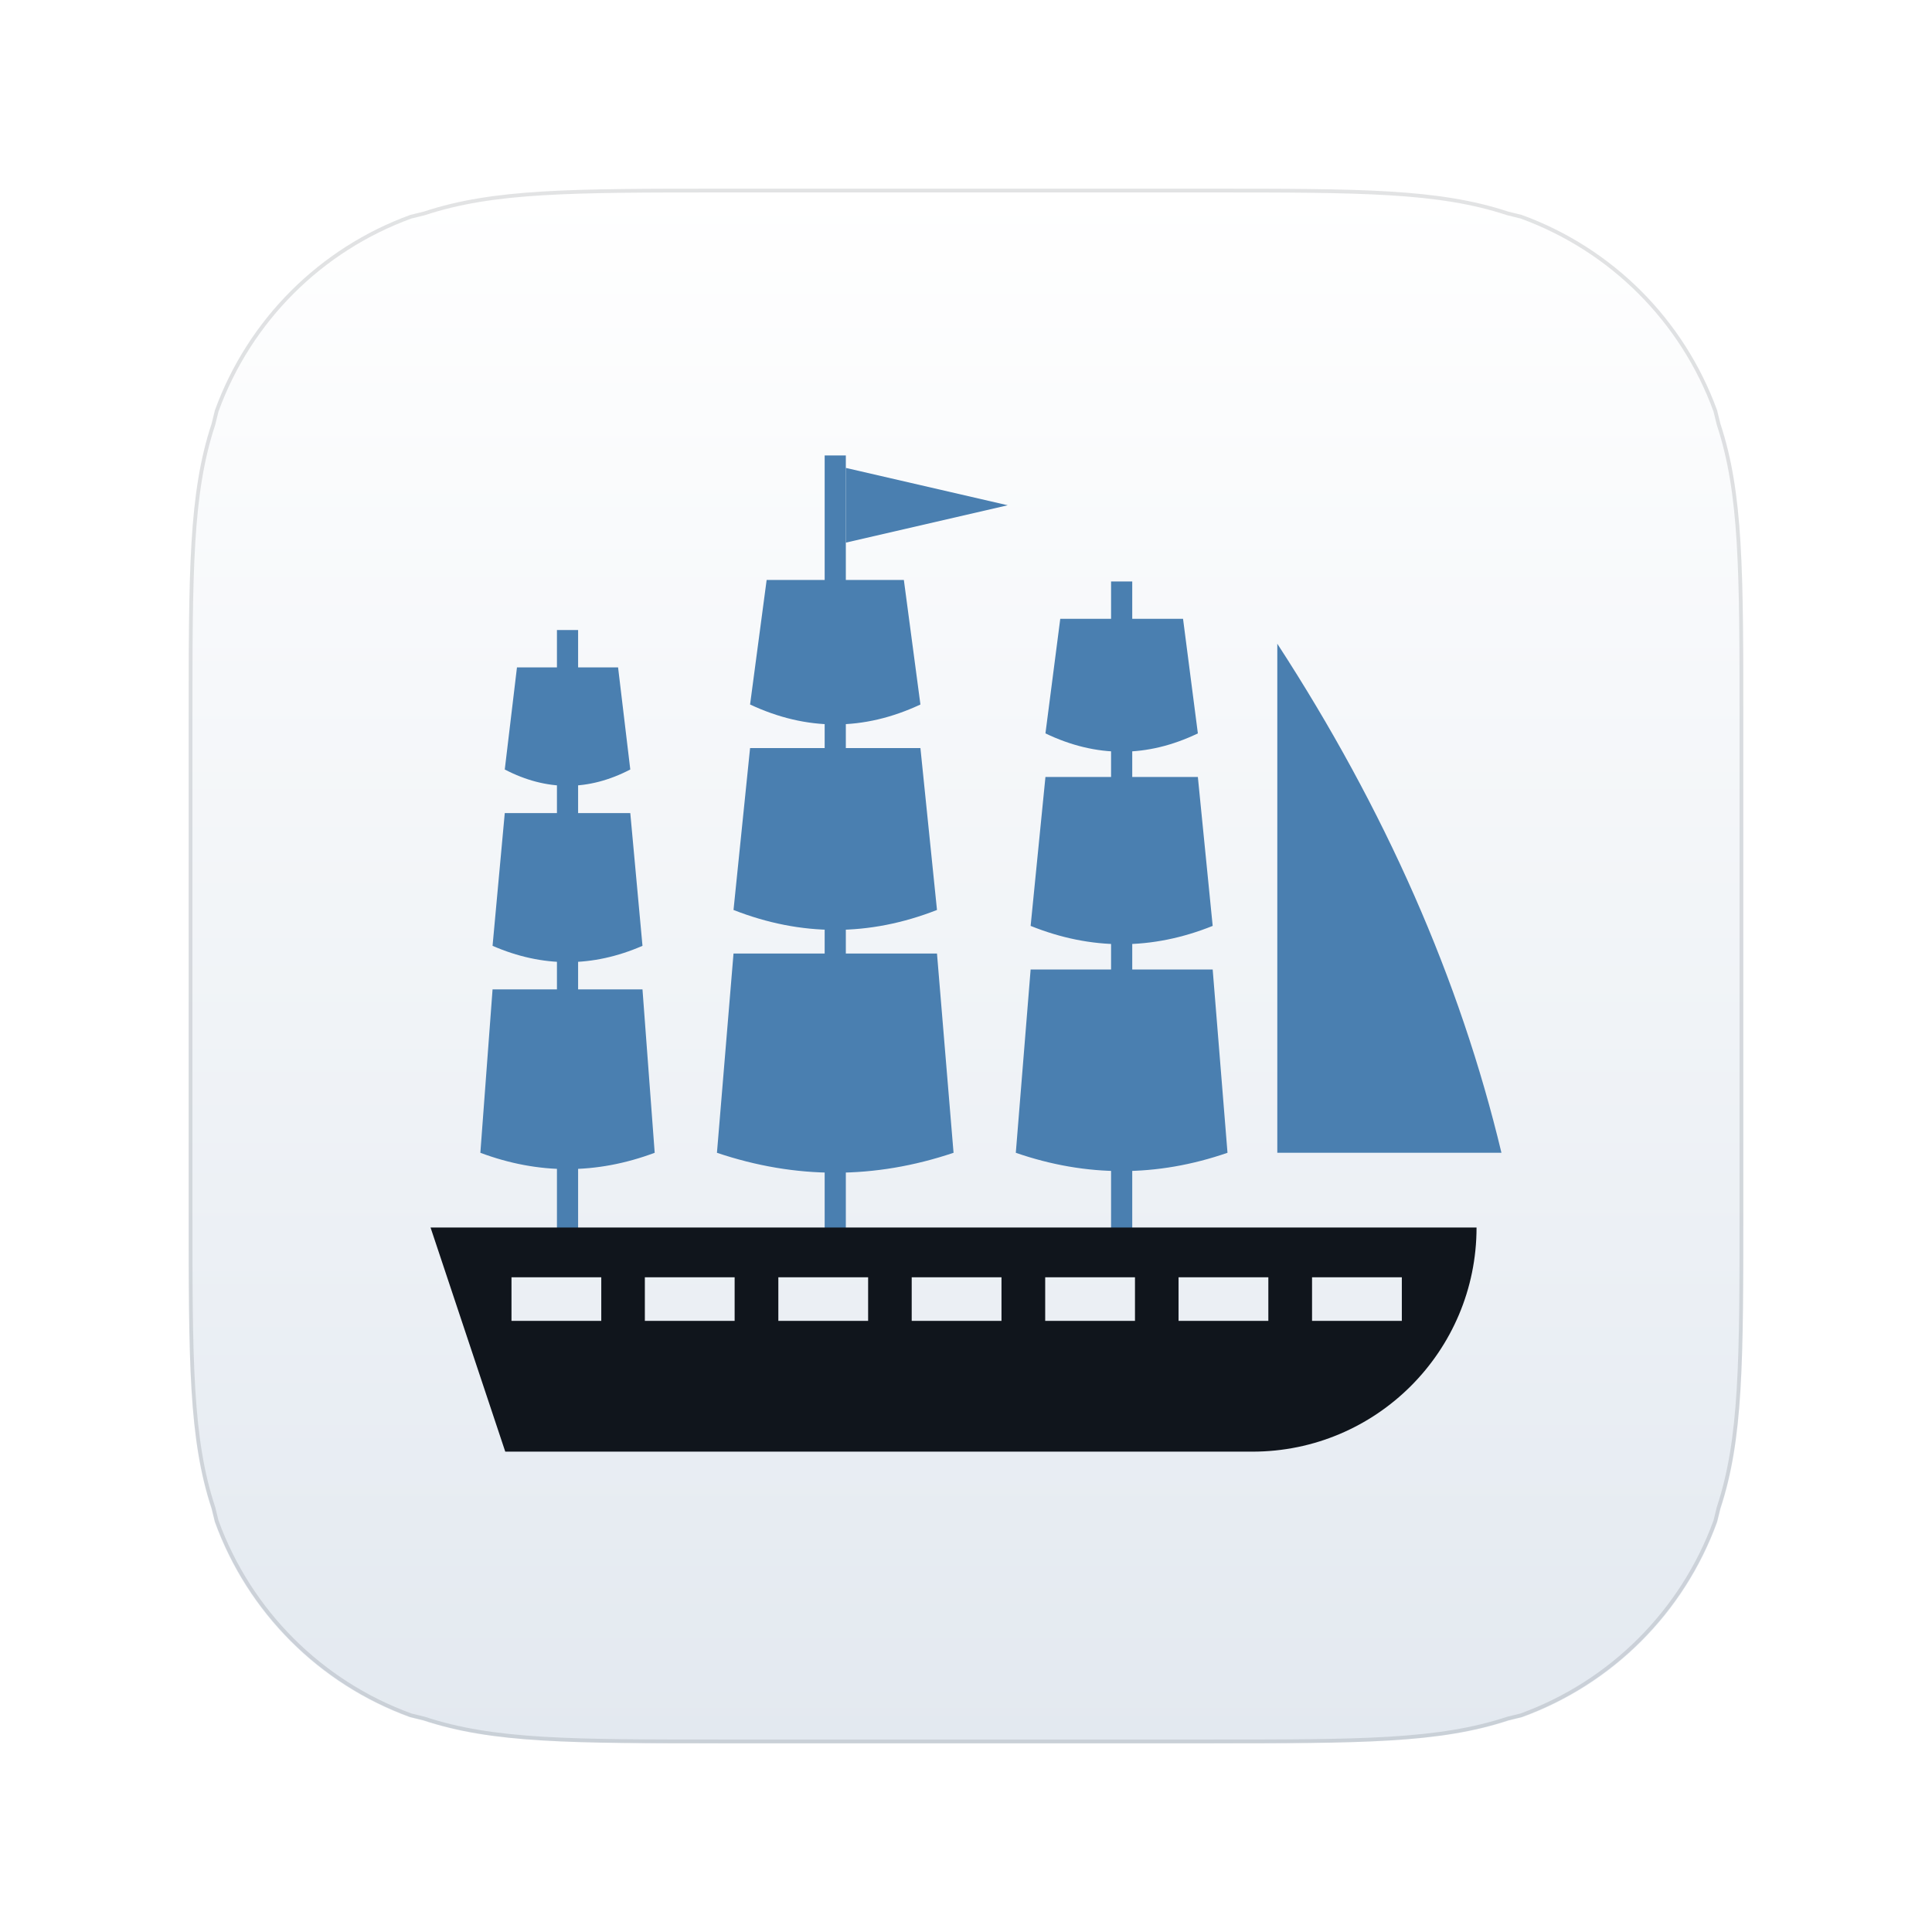
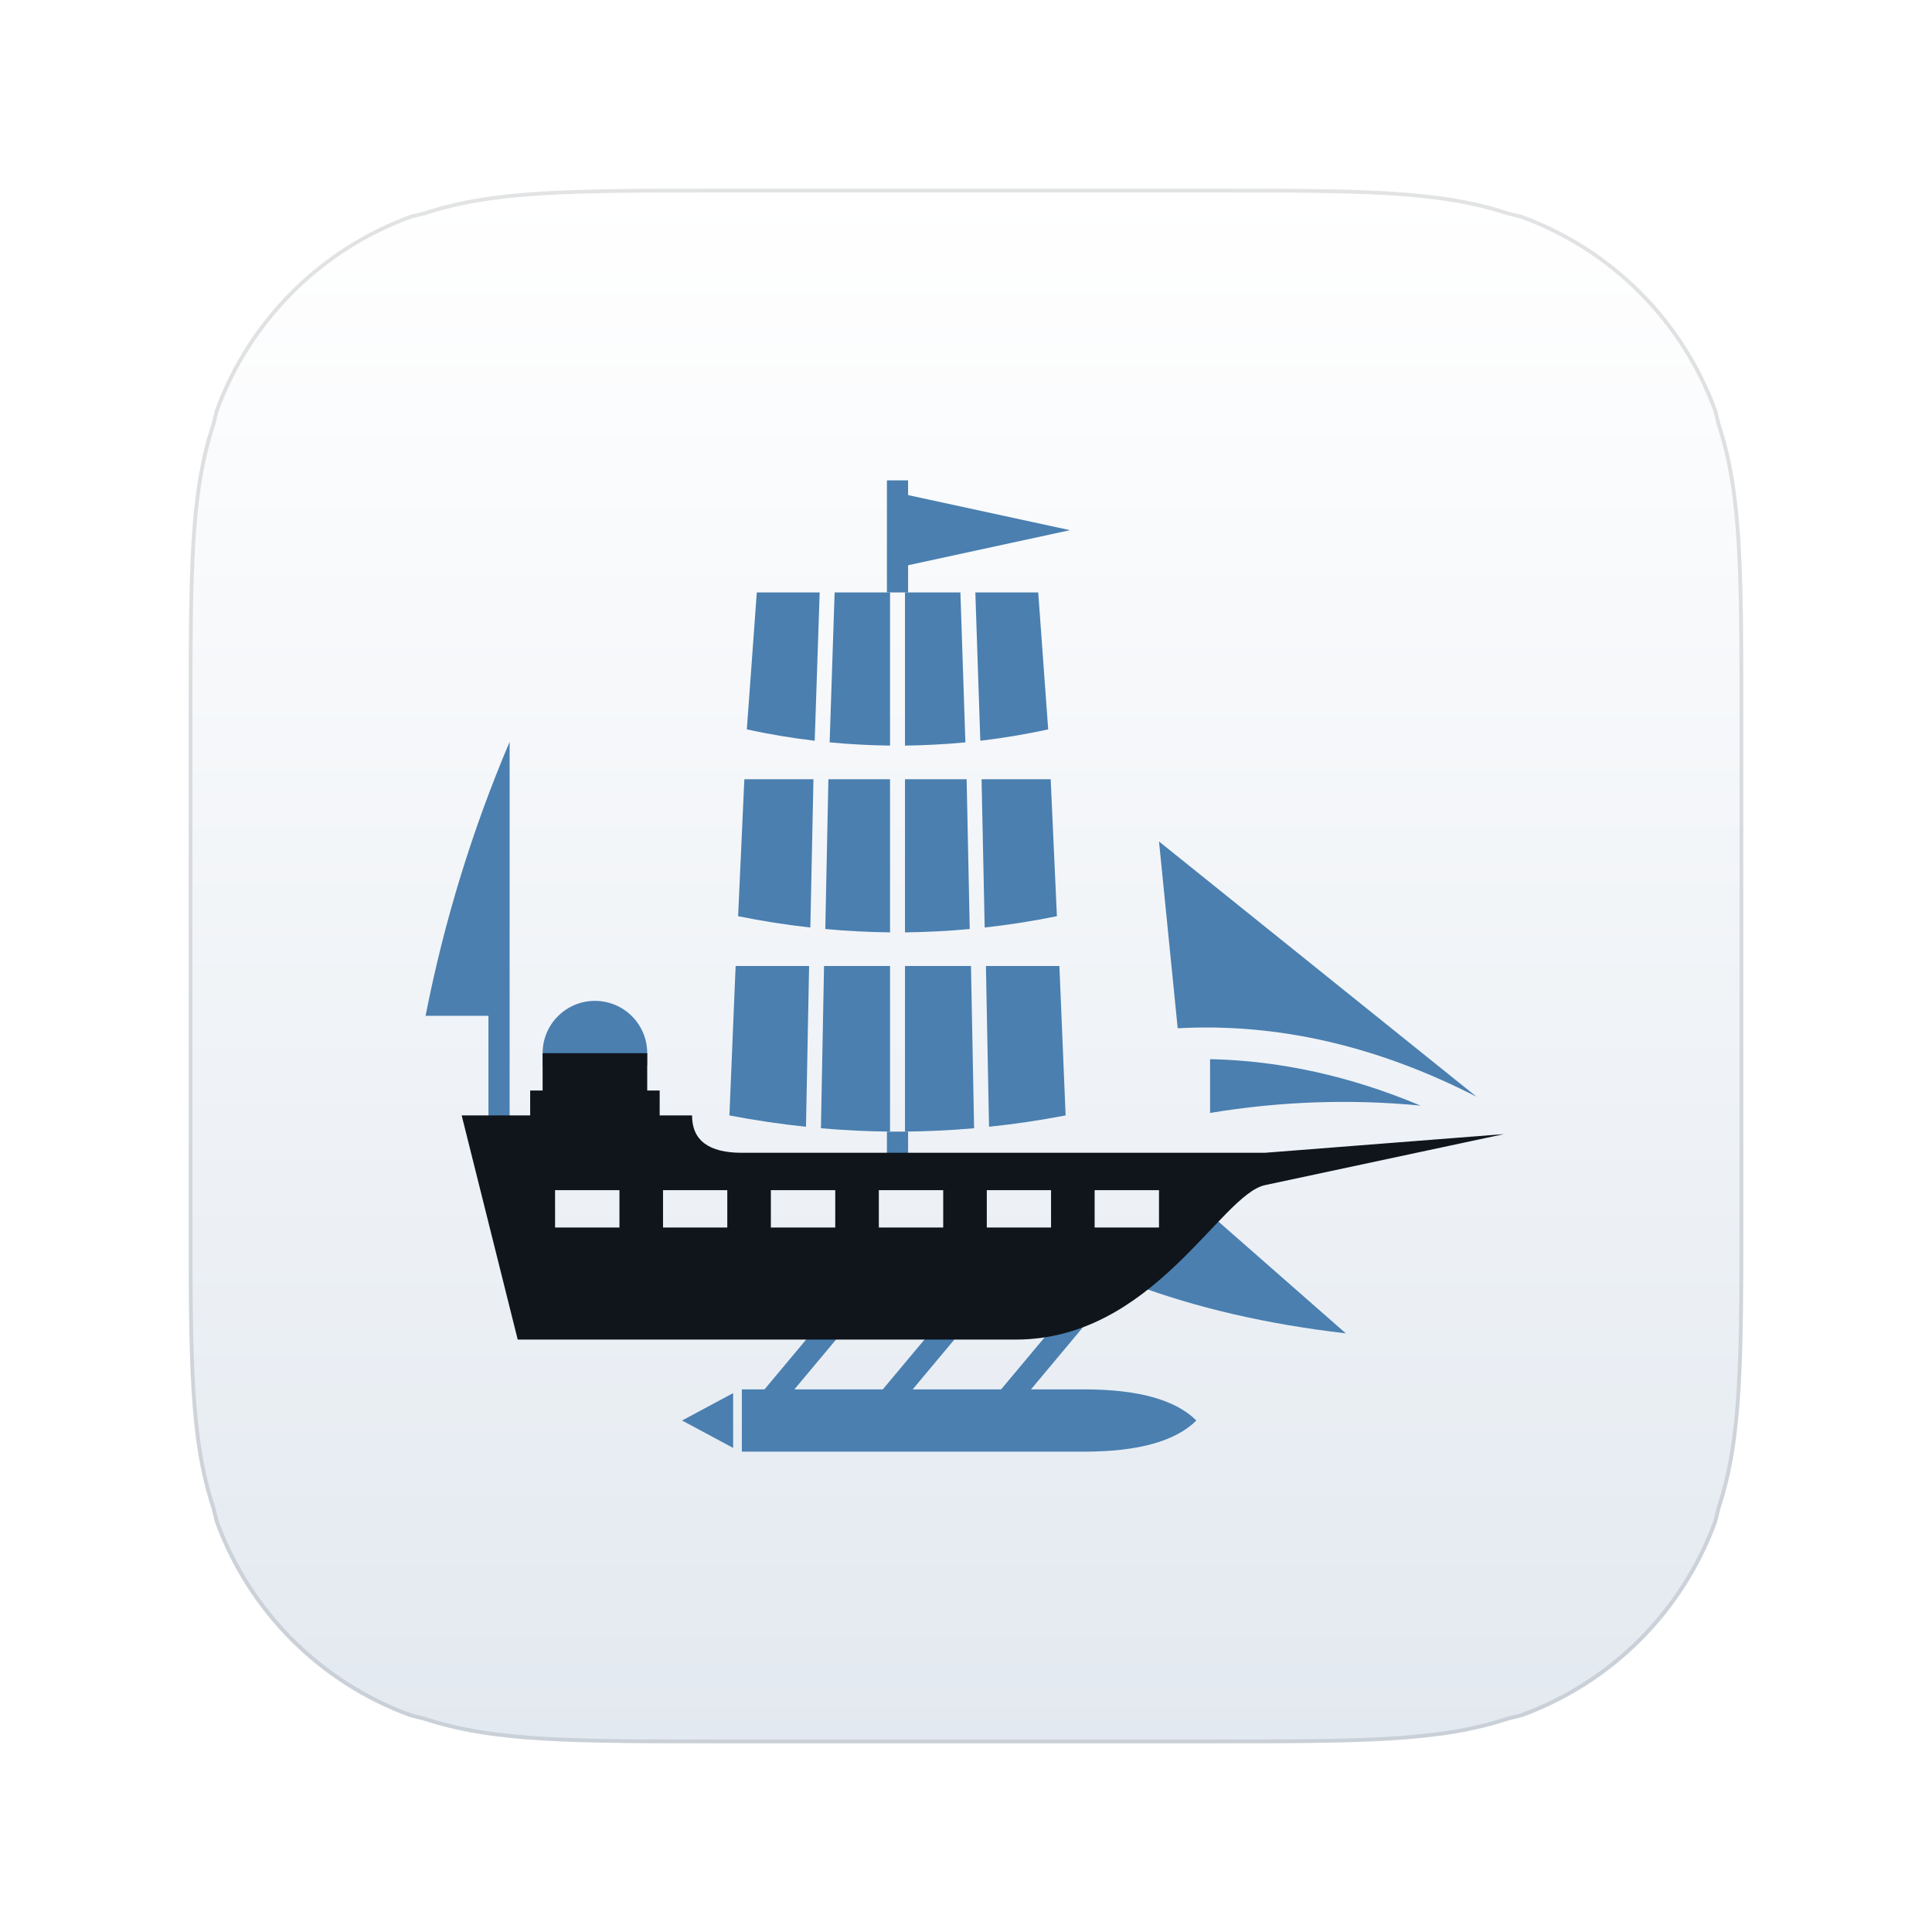
<svg xmlns="http://www.w3.org/2000/svg" viewBox="0 0 1024 1024" role="img">
  <defs>
    <linearGradient id="plate" x1="0" y1="100" x2="0" y2="924" gradientUnits="userSpaceOnUse">
      <stop offset="0" stop-color="#FFFFFF" />
      <stop offset="1" stop-color="#E3E9F0" />
    </linearGradient>
  </defs>
  <path fill="url(#plate)" d="M383.41 100H640.59C722.19 100 763 100 799.79 112.14L806.92 113.89C854.88 131.34 892.66 169.12 910.11 217.08L911.86 224.21C924 261 924 301.81 924 383.41V640.59C924 722.19 924 763 911.86 799.79L910.11 806.92C892.66 854.88 854.88 892.66 806.92 910.11L799.79 911.86C763 924 722.19 924 640.59 924H383.41C301.81 924 261 924 224.21 911.86L217.08 910.11C169.12 892.66 131.34 854.88 113.89 806.92L112.14 799.79C100 763 100 722.19 100 640.59V383.41C100 301.81 100 261 112.14 224.21L113.89 217.08C131.34 169.12 169.12 131.34 217.08 113.89L224.21 112.14C261 100 301.81 100 383.41 100Z" />
  <path fill="none" stroke="#10151C" stroke-opacity="0.12" stroke-width="2" transform="translate(1.24 1.24) scale(0.99757)" d="M383.41 100H640.59C722.19 100 763 100 799.79 112.14L806.92 113.89C854.88 131.34 892.66 169.12 910.11 217.08L911.86 224.21C924 261 924 301.81 924 383.41V640.59C924 722.19 924 763 911.86 799.79L910.11 806.92C892.66 854.88 854.88 892.66 806.92 910.11L799.79 911.86C763 924 722.19 924 640.59 924H383.41C301.81 924 261 924 224.21 911.86L217.08 910.11C169.12 892.66 131.34 854.88 113.89 806.92L112.14 799.79C100 763 100 722.19 100 640.59V383.41C100 301.81 100 261 112.14 224.21L113.89 217.08C131.34 169.12 169.12 131.34 217.08 113.89L224.21 112.14C261 100 301.81 100 383.41 100Z" />
  <g transform="translate(195.2 195.2) scale(6.6)">
-     <path fill="#4A7FB0" d="M15.15 21.02h1.7V70h-1.7ZM36.65 7h1.7V70h-1.7ZM59.65 17.12h1.7V70h-1.7Z" />
-     <path fill="#4A7FB0" d="M9.98 49.88H22.02L23 63Q16 65.62 9 63ZM10.96 35.72H21.04L22.02 46.38Q16 49 9.98 46.38ZM11.94 24.02H20.06L21.04 32.22Q16 34.84 10.96 32.22ZM29.33 47H45.67L47 63Q37.5 66.2 28 63ZM30.66 30.5H44.34L45.67 43.5Q37.5 46.7 29.33 43.5ZM31.99 17H43.01L44.34 27Q37.5 30.2 30.66 27ZM53.19 48.28H67.81L69 63Q60.5 65.94 52 63ZM54.38 32.82H66.62L67.81 44.78Q60.5 47.72 53.19 44.78ZM55.57 20.12H65.43L66.62 29.32Q60.5 32.26 54.38 29.32Z" />
-     <path fill="#4A7FB0" d="M73 22.12Q86 42.12 91 63H73ZM38.35 8L51.35 11L38.35 14Z" />
-     <path fill="#10151C" fill-rule="evenodd" d="M5 69H89A18 18 0 0 1 71 87H11ZM11.5 73h7.21v3.5h-7.21ZM22.21 73h7.21v3.5h-7.21ZM32.93 73h7.21v3.5h-7.21ZM43.64 73h7.21v3.5h-7.21ZM54.36 73h7.21v3.5h-7.21ZM65.07 73h7.21v3.5h-7.21ZM75.79 73h7.21v3.5h-7.21Z" />
+     <path fill="#4A7FB0" d="M41.65 64H43.35V61.3H41.65ZM41.65 18H43.35V9H41.65Z" />
+     <path fill="#4A7FB0" d="M29.5 48H35.4L35.15 60.91Q32.08 60.59 29 60ZM36.6 48H41.9V61.3Q39.12 61.27 36.35 61.03ZM43.1 48H48.4L48.65 61.03Q45.88 61.27 43.1 61.3ZM49.6 48H55.5L56 60Q52.92 60.59 49.85 60.91ZM30.2 33H35.75L35.5 44.91Q32.6 44.59 29.7 44ZM36.95 33H41.9V45.3Q39.3 45.27 36.7 45.03ZM43.1 33H48.05L48.3 45.03Q45.7 45.27 43.1 45.3ZM49.25 33H54.8L55.3 44Q52.4 44.59 49.5 44.91ZM31.2 18H36.25L35.85 29.91Q33.12 29.59 30.4 29ZM37.45 18H41.9V30.3Q39.48 30.27 37.05 30.04ZM43.1 18H47.55L47.95 30.04Q45.53 30.27 43.1 30.3ZM48.75 18H53.8L54.6 29Q51.88 29.59 49.15 29.91Z" />
+     <path fill="#4A7FB0" d="M63.5 38L89 58.5Q77 52.35 65 53ZM67.6 55.48Q76.05 55.66 84.5 59.21Q76.05 58.4 67.6 59.8ZM11.35 30V61H9.65V52H4.6Q6.83 40.64 11.35 30ZM42.5 10L56.35 13L42.5 16ZM14 56V55A4.2 4.2 0 0 1 22.4 55V56Z" />
+     <path fill="#4A7FB0" d="M36 77H38.4L33.8 82.5H31.4ZM45.5 77H47.9L43.3 82.5H40.9ZM55 77H57.4L52.8 82.5H50.4ZM30 82H57.5Q63.98 82 66.5 84.5Q63.98 87 57.5 87H30ZM29.3 82.3V86.7L25.2 84.5ZM67.47 67.82L78.5 77.5Q69 76.4 61.38 73.54Z" />
+     <path fill="#10151C" fill-rule="evenodd" d="M7.5 60H13V58H14V55H22.4V58H23.4V60H26Q26 63 30 63H72L91.2 61.5L72 65.6C68.4 66.4 63 78 52 78H12ZM15 66H20.17V69H15ZM23.67 66H28.83V69H23.67ZM32.33 66H37.5V69H32.33ZM41 66H46.17V69H41ZM49.67 66H54.83V69H49.67ZM58.33 66H63.5V69H58.33Z" />
  </g>
</svg>
